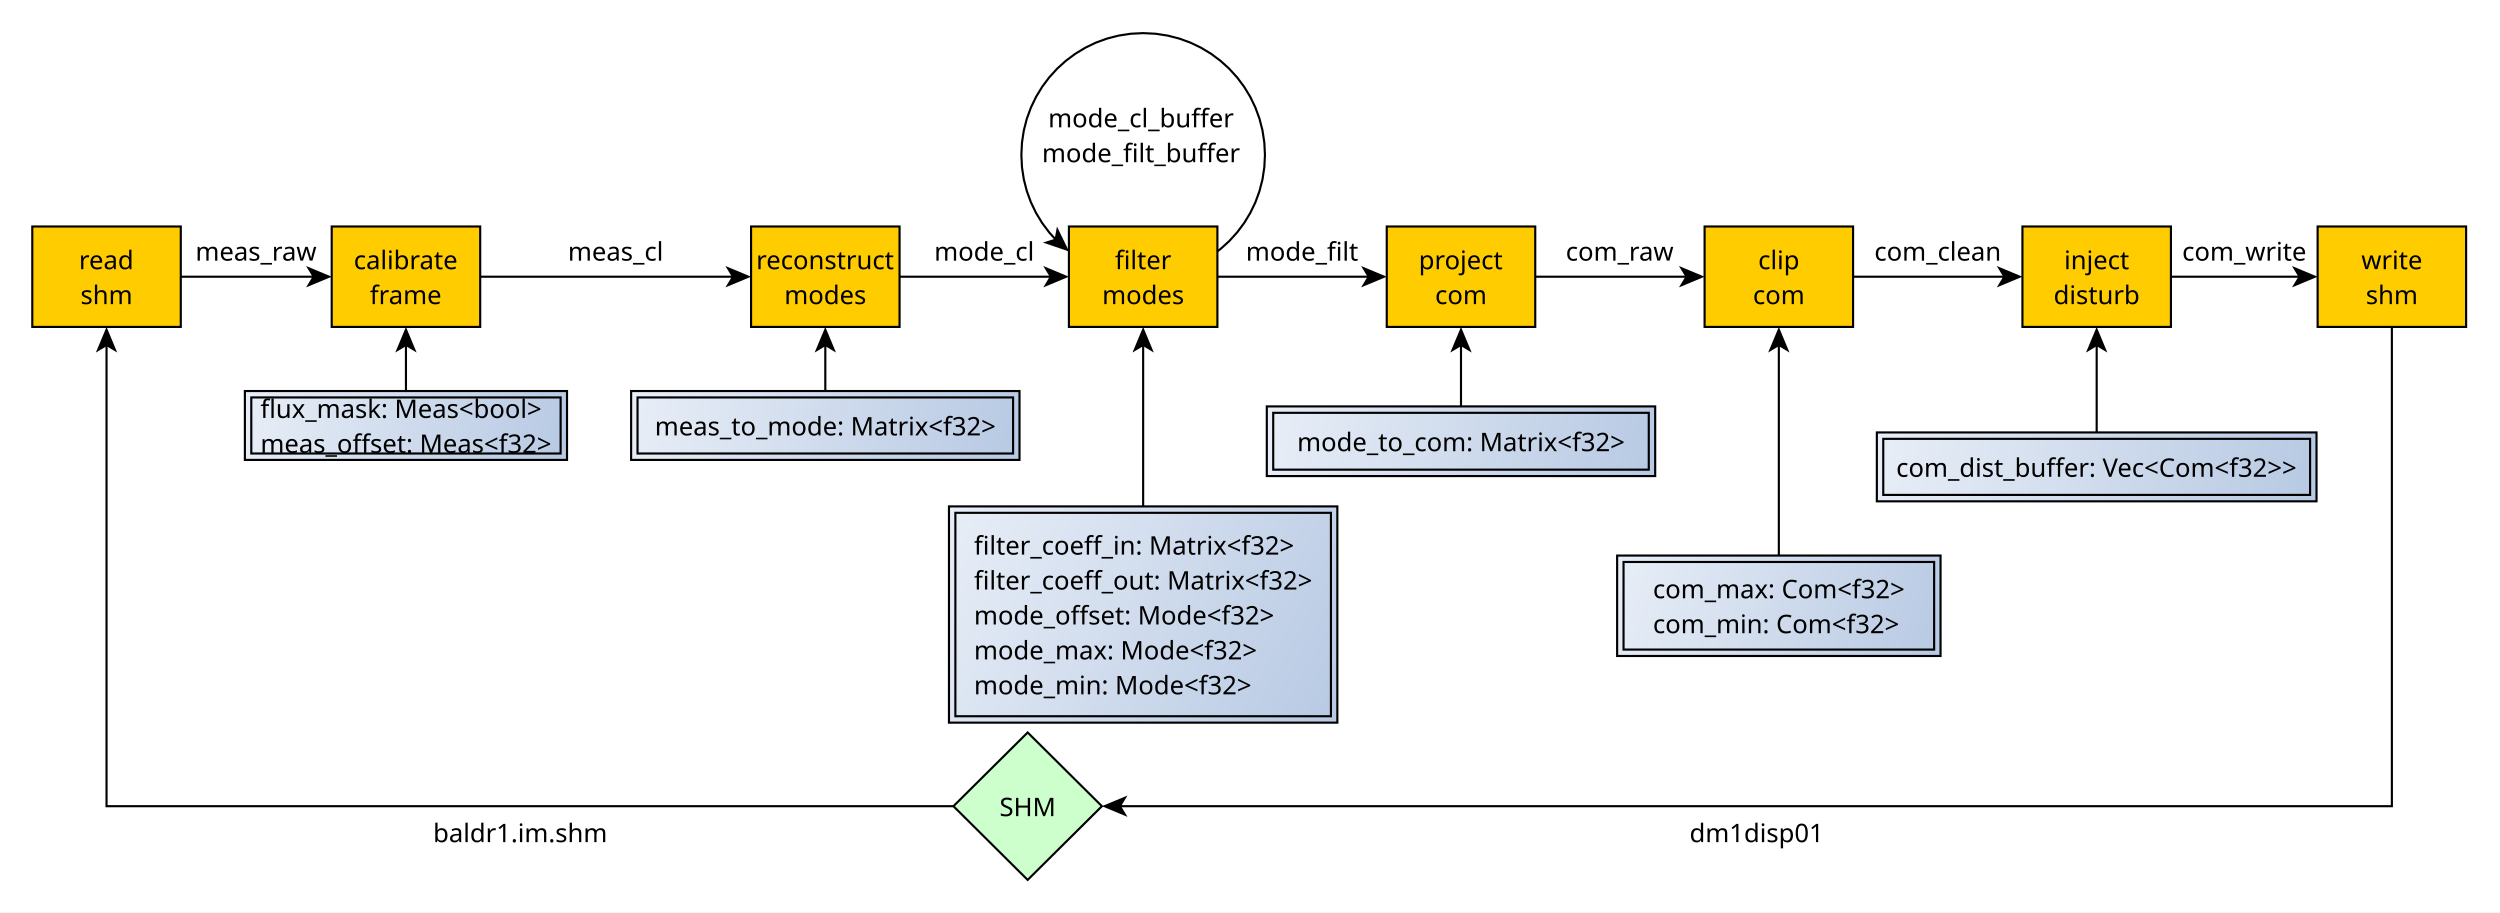
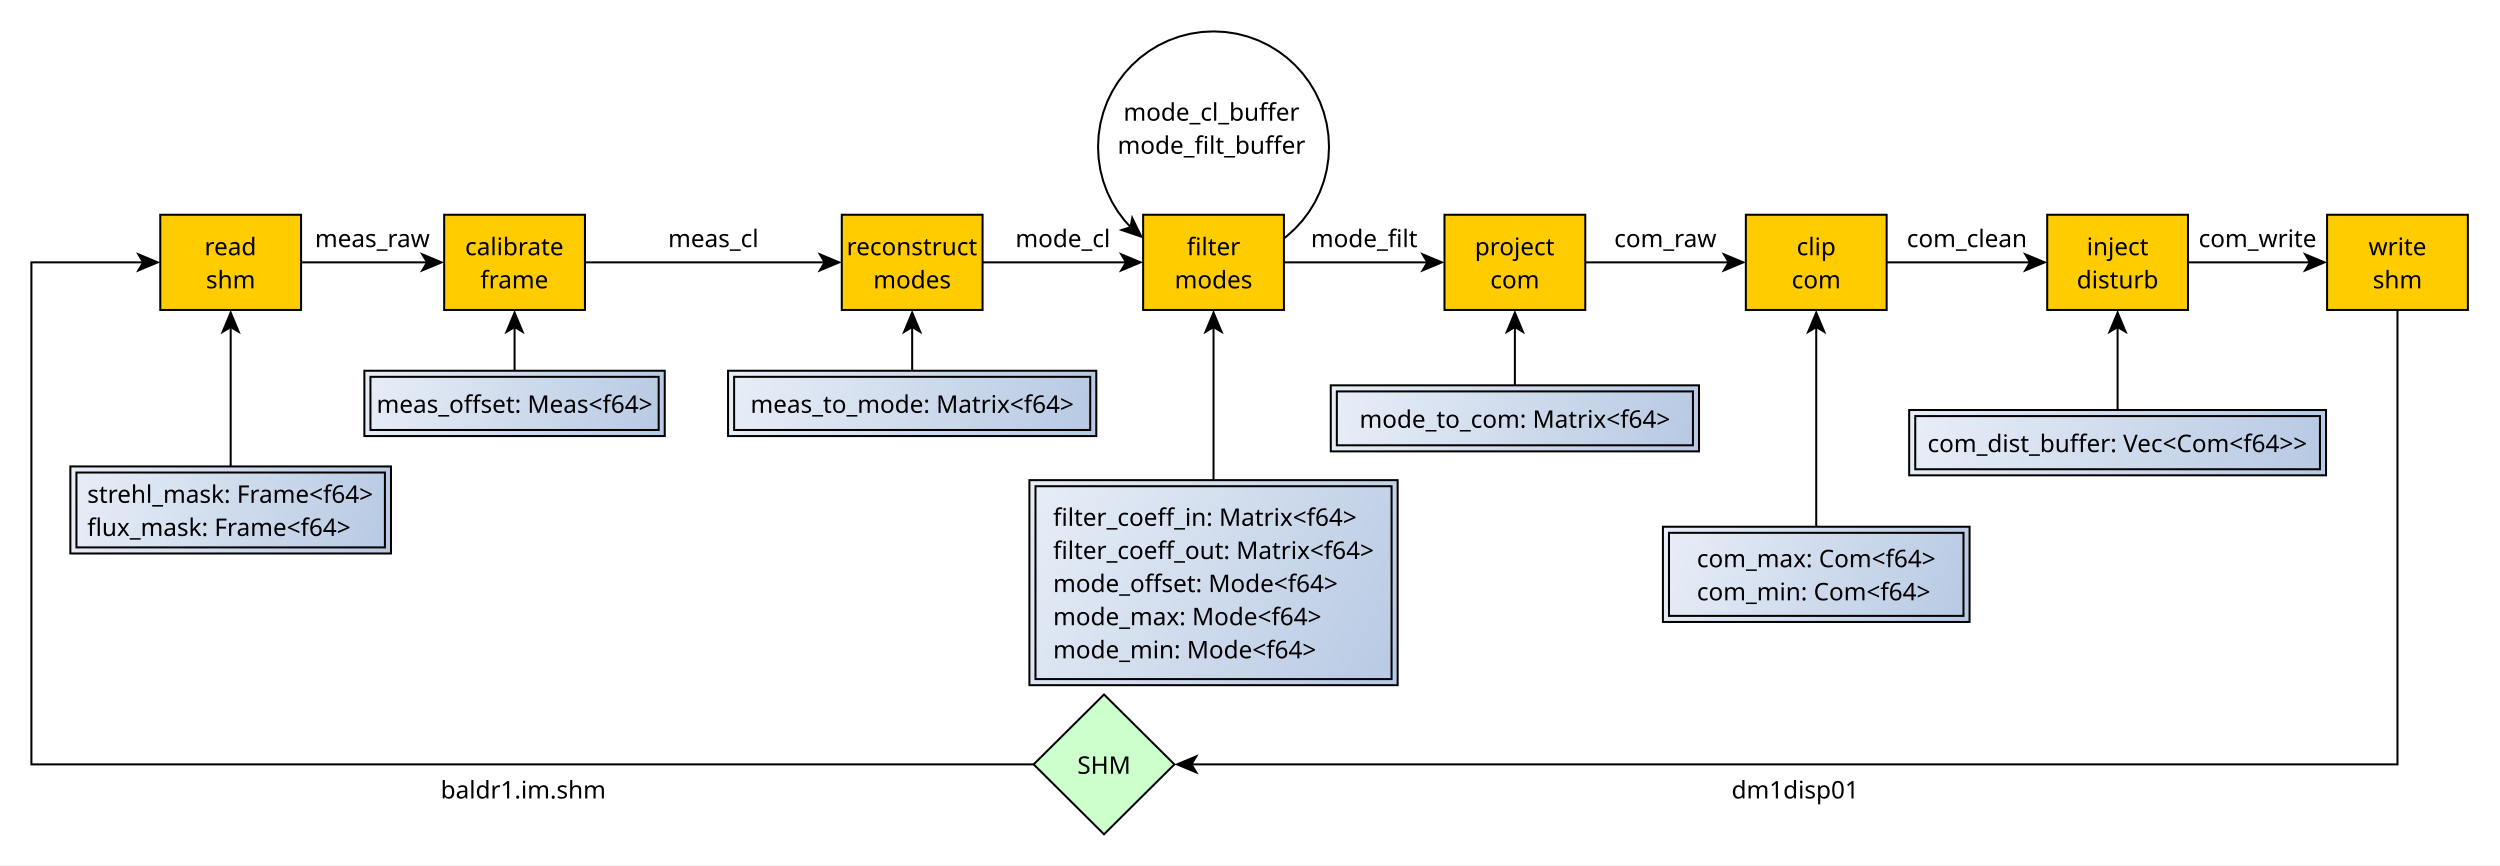
- <svg xmlns="http://www.w3.org/2000/svg" fill-opacity="1" color-rendering="auto" color-interpolation="auto" text-rendering="auto" stroke="black" stroke-linecap="square" width="1170" stroke-miterlimit="10" shape-rendering="auto" stroke-opacity="1" fill="black" stroke-dasharray="none" font-weight="normal" stroke-width="1" height="427" font-family="'Dialog'" font-style="normal" stroke-linejoin="miter" font-size="12px" stroke-dashoffset="0" image-rendering="auto">
+ <svg xmlns="http://www.w3.org/2000/svg" fill-opacity="1" color-rendering="auto" color-interpolation="auto" text-rendering="auto" stroke="black" stroke-linecap="square" width="1234" stroke-miterlimit="10" shape-rendering="auto" stroke-opacity="1" fill="black" stroke-dasharray="none" font-weight="normal" stroke-width="1" height="427" font-family="'Dialog'" font-style="normal" stroke-linejoin="miter" font-size="12px" stroke-dashoffset="0" image-rendering="auto">
  <defs id="genericDefs" />
  <g>
    <defs id="defs1">
-       <linearGradient x1="771.606" gradientUnits="userSpaceOnUse" x2="922.366" y1="447" y2="479.24" id="linearGradient1" spreadMethod="reflect">
+       <linearGradient x1="772.854" gradientUnits="userSpaceOnUse" x2="921.118" y1="447" y2="479.24" id="linearGradient1" spreadMethod="reflect">
        <stop stop-opacity="1" stop-color="rgb(232,238,247)" offset="0%" />
        <stop stop-opacity="1" stop-color="rgb(183,201,227)" offset="100%" />
      </linearGradient>
      <linearGradient x1="952.366" gradientUnits="userSpaceOnUse" x2="1134.127" y1="447" y2="479.24" id="linearGradient2" spreadMethod="reflect">
        <stop stop-opacity="1" stop-color="rgb(232,238,247)" offset="0%" />
        <stop stop-opacity="1" stop-color="rgb(183,201,227)" offset="100%" />
      </linearGradient>
      <linearGradient x1="1101.117" gradientUnits="userSpaceOnUse" x2="1282.877" y1="501" y2="602.2" id="linearGradient3" spreadMethod="reflect">
        <stop stop-opacity="1" stop-color="rgb(232,238,247)" offset="0%" />
        <stop stop-opacity="1" stop-color="rgb(183,201,227)" offset="100%" />
      </linearGradient>
      <linearGradient x1="1249.867" gradientUnits="userSpaceOnUse" x2="1431.627" y1="454.2" y2="486.8" id="linearGradient4" spreadMethod="reflect">
        <stop stop-opacity="1" stop-color="rgb(232,238,247)" offset="0%" />
        <stop stop-opacity="1" stop-color="rgb(183,201,227)" offset="100%" />
      </linearGradient>
      <linearGradient x1="1535.367" gradientUnits="userSpaceOnUse" x2="1741.127" y1="466.38" y2="498.62" id="linearGradient5" spreadMethod="reflect">
        <stop stop-opacity="1" stop-color="rgb(232,238,247)" offset="0%" />
        <stop stop-opacity="1" stop-color="rgb(183,201,227)" offset="100%" />
      </linearGradient>
      <linearGradient x1="1413.816" gradientUnits="userSpaceOnUse" x2="1565.176" y1="524" y2="571" id="linearGradient6" spreadMethod="reflect">
        <stop stop-opacity="1" stop-color="rgb(232,238,247)" offset="0%" />
        <stop stop-opacity="1" stop-color="rgb(183,201,227)" offset="100%" />
      </linearGradient>
+       <linearGradient x1="627.728" gradientUnits="userSpaceOnUse" x2="785.992" y1="494.24" y2="537.2" id="linearGradient7" spreadMethod="reflect">
+         <stop stop-opacity="1" stop-color="rgb(232,238,247)" offset="0%" />
+         <stop stop-opacity="1" stop-color="rgb(183,201,227)" offset="100%" />
+       </linearGradient>
      <clipPath clipPathUnits="userSpaceOnUse" id="clipPath1">
-         <path d="M0 0 L1170 0 L1170 427 L0 427 L0 0 Z" />
+         <path d="M0 0 L1234 0 L1234 427 L0 427 L0 0 Z" />
      </clipPath>
      <clipPath clipPathUnits="userSpaceOnUse" id="clipPath2">
-         <path d="M657 264 L1827 264 L1827 691 L657 691 L657 264 Z" />
+         <path d="M593 264 L1827 264 L1827 691 L593 691 L593 264 Z" />
      </clipPath>
    </defs>
-     <g fill="white" text-rendering="geometricPrecision" shape-rendering="geometricPrecision" transform="translate(-657,-264)" stroke="white">
-       <rect x="657" width="1170" height="427" y="264" clip-path="url(#clipPath2)" stroke="none" />
-     </g>
-     <g fill="rgb(255,204,0)" text-rendering="geometricPrecision" shape-rendering="geometricPrecision" transform="matrix(1,0,0,1,-657,-264)" stroke="rgb(255,204,0)">
+     <g fill="white" text-rendering="geometricPrecision" shape-rendering="geometricPrecision" transform="translate(-593,-264)" stroke="white">
+       <rect x="593" width="1234" height="427" y="264" clip-path="url(#clipPath2)" stroke="none" />
+     </g>
+     <g fill="rgb(255,204,0)" text-rendering="geometricPrecision" shape-rendering="geometricPrecision" transform="matrix(1,0,0,1,-593,-264)" stroke="rgb(255,204,0)">
      <rect x="812.24" width="69.493" height="47" y="370" clip-path="url(#clipPath2)" stroke="none" />
    </g>
-     <g text-rendering="geometricPrecision" stroke-miterlimit="1.45" shape-rendering="geometricPrecision" transform="matrix(1,0,0,1,-657,-264)" stroke-linecap="butt">
+     <g text-rendering="geometricPrecision" stroke-miterlimit="1.45" shape-rendering="geometricPrecision" transform="matrix(1,0,0,1,-593,-264)" stroke-linecap="butt">
      <rect fill="none" x="812.24" width="69.493" height="47" y="370" clip-path="url(#clipPath2)" />
      <text x="822.56" xml:space="preserve" y="389.984" clip-path="url(#clipPath2)" font-family="sans-serif" stroke="none">calibrate</text>
      <text x="830.084" xml:space="preserve" y="406.328" clip-path="url(#clipPath2)" font-family="sans-serif" stroke="none">frame</text>
    </g>
-     <g fill="rgb(255,204,0)" text-rendering="geometricPrecision" shape-rendering="geometricPrecision" transform="matrix(1,0,0,1,-657,-264)" stroke="rgb(255,204,0)">
+     <g fill="rgb(255,204,0)" text-rendering="geometricPrecision" shape-rendering="geometricPrecision" transform="matrix(1,0,0,1,-593,-264)" stroke="rgb(255,204,0)">
      <rect x="1008.5" width="69.493" height="47" y="370" clip-path="url(#clipPath2)" stroke="none" />
    </g>
-     <g text-rendering="geometricPrecision" stroke-miterlimit="1.45" shape-rendering="geometricPrecision" transform="matrix(1,0,0,1,-657,-264)" stroke-linecap="butt">
+     <g text-rendering="geometricPrecision" stroke-miterlimit="1.45" shape-rendering="geometricPrecision" transform="matrix(1,0,0,1,-593,-264)" stroke-linecap="butt">
      <rect fill="none" x="1008.5" width="69.493" height="47" y="370" clip-path="url(#clipPath2)" />
      <text x="1010.894" xml:space="preserve" y="389.984" clip-path="url(#clipPath2)" font-family="sans-serif" stroke="none">reconstruct</text>
      <text x="1024.058" xml:space="preserve" y="406.328" clip-path="url(#clipPath2)" font-family="sans-serif" stroke="none">modes</text>
    </g>
-     <g fill="rgb(255,204,0)" text-rendering="geometricPrecision" shape-rendering="geometricPrecision" transform="matrix(1,0,0,1,-657,-264)" stroke="rgb(255,204,0)">
+     <g fill="rgb(255,204,0)" text-rendering="geometricPrecision" shape-rendering="geometricPrecision" transform="matrix(1,0,0,1,-593,-264)" stroke="rgb(255,204,0)">
      <rect x="1157.25" width="69.493" height="47" y="370" clip-path="url(#clipPath2)" stroke="none" />
    </g>
-     <g text-rendering="geometricPrecision" stroke-miterlimit="1.45" shape-rendering="geometricPrecision" transform="matrix(1,0,0,1,-657,-264)" stroke-linecap="butt">
+     <g text-rendering="geometricPrecision" stroke-miterlimit="1.45" shape-rendering="geometricPrecision" transform="matrix(1,0,0,1,-593,-264)" stroke-linecap="butt">
      <rect fill="none" x="1157.25" width="69.493" height="47" y="370" clip-path="url(#clipPath2)" />
      <text x="1178.808" xml:space="preserve" y="389.984" clip-path="url(#clipPath2)" font-family="sans-serif" stroke="none">filter</text>
      <text x="1172.808" xml:space="preserve" y="406.328" clip-path="url(#clipPath2)" font-family="sans-serif" stroke="none">modes</text>
    </g>
-     <g fill="rgb(255,204,0)" text-rendering="geometricPrecision" shape-rendering="geometricPrecision" transform="matrix(1,0,0,1,-657,-264)" stroke="rgb(255,204,0)">
+     <g fill="rgb(255,204,0)" text-rendering="geometricPrecision" shape-rendering="geometricPrecision" transform="matrix(1,0,0,1,-593,-264)" stroke="rgb(255,204,0)">
      <rect x="1306" width="69.493" height="47" y="370" clip-path="url(#clipPath2)" stroke="none" />
    </g>
-     <g text-rendering="geometricPrecision" stroke-miterlimit="1.45" shape-rendering="geometricPrecision" transform="matrix(1,0,0,1,-657,-264)" stroke-linecap="butt">
+     <g text-rendering="geometricPrecision" stroke-miterlimit="1.45" shape-rendering="geometricPrecision" transform="matrix(1,0,0,1,-593,-264)" stroke-linecap="butt">
      <rect fill="none" x="1306" width="69.493" height="47" y="370" clip-path="url(#clipPath2)" />
      <text x="1320.97" xml:space="preserve" y="389.984" clip-path="url(#clipPath2)" font-family="sans-serif" stroke="none">project</text>
      <text x="1328.626" xml:space="preserve" y="406.328" clip-path="url(#clipPath2)" font-family="sans-serif" stroke="none">com</text>
    </g>
-     <g fill="rgb(255,204,0)" text-rendering="geometricPrecision" shape-rendering="geometricPrecision" transform="matrix(1,0,0,1,-657,-264)" stroke="rgb(255,204,0)">
+     <g fill="rgb(255,204,0)" text-rendering="geometricPrecision" shape-rendering="geometricPrecision" transform="matrix(1,0,0,1,-593,-264)" stroke="rgb(255,204,0)">
      <rect x="1603.5" width="69.493" height="47" y="370" clip-path="url(#clipPath2)" stroke="none" />
    </g>
-     <g text-rendering="geometricPrecision" stroke-miterlimit="1.45" shape-rendering="geometricPrecision" transform="matrix(1,0,0,1,-657,-264)" stroke-linecap="butt">
+     <g text-rendering="geometricPrecision" stroke-miterlimit="1.45" shape-rendering="geometricPrecision" transform="matrix(1,0,0,1,-593,-264)" stroke-linecap="butt">
      <rect fill="none" x="1603.5" width="69.493" height="47" y="370" clip-path="url(#clipPath2)" />
      <text x="1623.012" xml:space="preserve" y="389.984" clip-path="url(#clipPath2)" font-family="sans-serif" stroke="none">inject</text>
      <text x="1618.092" xml:space="preserve" y="406.328" clip-path="url(#clipPath2)" font-family="sans-serif" stroke="none">disturb</text>
    </g>
-     <g fill="rgb(204,255,204)" text-rendering="geometricPrecision" shape-rendering="geometricPrecision" transform="matrix(1,0,0,1,-657,-264)" stroke="rgb(204,255,204)">
+     <g fill="rgb(204,255,204)" text-rendering="geometricPrecision" shape-rendering="geometricPrecision" transform="matrix(1,0,0,1,-593,-264)" stroke="rgb(204,255,204)">
      <path d="M1103.2 641.3 L1137.946 606.8 L1172.693 641.3 L1137.946 675.8 Z" fill-rule="evenodd" clip-path="url(#clipPath2)" stroke="none" />
    </g>
-     <g text-rendering="geometricPrecision" stroke-miterlimit="1.45" shape-rendering="geometricPrecision" transform="matrix(1,0,0,1,-657,-264)" stroke-linecap="butt">
+     <g text-rendering="geometricPrecision" stroke-miterlimit="1.45" shape-rendering="geometricPrecision" transform="matrix(1,0,0,1,-593,-264)" stroke-linecap="butt">
      <path fill="none" d="M1103.2 641.3 L1137.946 606.8 L1172.693 641.3 L1137.946 675.8 Z" fill-rule="evenodd" clip-path="url(#clipPath2)" />
      <text x="1124.764" xml:space="preserve" y="645.956" clip-path="url(#clipPath2)" font-family="sans-serif" stroke="none">SHM</text>
    </g>
-     <g fill="url(#linearGradient1)" text-rendering="geometricPrecision" shape-rendering="geometricPrecision" transform="matrix(1,0,0,1,-657,-264)" stroke="url(#linearGradient1)">
-       <path d="M771.606 447 L922.366 447 L922.366 479.24 L771.606 479.24 Z" stroke="none" clip-path="url(#clipPath2)" />
-     </g>
-     <g text-rendering="geometricPrecision" stroke-miterlimit="1.45" shape-rendering="geometricPrecision" transform="matrix(1,0,0,1,-657,-264)" stroke-linecap="butt">
-       <path fill="none" d="M771.606 447 L922.366 447 L922.366 479.24 L771.606 479.24 Z" clip-path="url(#clipPath2)" />
-       <rect fill="none" x="774.606" width="144.76" height="26.24" y="450" clip-path="url(#clipPath2)" />
-       <text x="778.88" xml:space="preserve" y="459.604" clip-path="url(#clipPath2)" font-family="sans-serif" stroke="none">flux_mask: Meas&lt;bool&gt;</text>
-       <text x="778.88" xml:space="preserve" y="475.948" clip-path="url(#clipPath2)" font-family="sans-serif" stroke="none">meas_offset: Meas&lt;f32&gt;</text>
-     </g>
-     <g fill="url(#linearGradient2)" text-rendering="geometricPrecision" shape-rendering="geometricPrecision" transform="matrix(1,0,0,1,-657,-264)" stroke="url(#linearGradient2)">
+     <g fill="url(#linearGradient1)" text-rendering="geometricPrecision" shape-rendering="geometricPrecision" transform="matrix(1,0,0,1,-593,-264)" stroke="url(#linearGradient1)">
+       <path d="M772.854 447 L921.118 447 L921.118 479.24 L772.854 479.24 Z" stroke="none" clip-path="url(#clipPath2)" />
+     </g>
+     <g text-rendering="geometricPrecision" stroke-miterlimit="1.45" shape-rendering="geometricPrecision" transform="matrix(1,0,0,1,-593,-264)" stroke-linecap="butt">
+       <path fill="none" d="M772.854 447 L921.118 447 L921.118 479.24 L772.854 479.24 Z" clip-path="url(#clipPath2)" />
+       <rect fill="none" x="775.854" width="142.264" height="26.24" y="450" clip-path="url(#clipPath2)" />
+       <text x="778.88" xml:space="preserve" y="467.776" clip-path="url(#clipPath2)" font-family="sans-serif" stroke="none">meas_offset: Meas&lt;f64&gt;</text>
+     </g>
+     <g fill="url(#linearGradient2)" text-rendering="geometricPrecision" shape-rendering="geometricPrecision" transform="matrix(1,0,0,1,-593,-264)" stroke="url(#linearGradient2)">
      <path d="M952.366 447 L1134.127 447 L1134.127 479.24 L952.366 479.24 Z" stroke="none" clip-path="url(#clipPath2)" />
    </g>
-     <g text-rendering="geometricPrecision" stroke-miterlimit="1.45" shape-rendering="geometricPrecision" transform="matrix(1,0,0,1,-657,-264)" stroke-linecap="butt">
+     <g text-rendering="geometricPrecision" stroke-miterlimit="1.45" shape-rendering="geometricPrecision" transform="matrix(1,0,0,1,-593,-264)" stroke-linecap="butt">
      <path fill="none" d="M952.366 447 L1134.127 447 L1134.127 479.24 L952.366 479.24 Z" clip-path="url(#clipPath2)" />
      <rect fill="none" x="955.366" width="175.76" height="26.24" y="450" clip-path="url(#clipPath2)" />
-       <text x="963.44" xml:space="preserve" y="467.776" clip-path="url(#clipPath2)" font-family="sans-serif" stroke="none">meas_to_mode: Matrix&lt;f32&gt;</text>
-     </g>
-     <g fill="url(#linearGradient3)" text-rendering="geometricPrecision" shape-rendering="geometricPrecision" transform="matrix(1,0,0,1,-657,-264)" stroke="url(#linearGradient3)">
+       <text x="963.44" xml:space="preserve" y="467.776" clip-path="url(#clipPath2)" font-family="sans-serif" stroke="none">meas_to_mode: Matrix&lt;f64&gt;</text>
+     </g>
+     <g fill="url(#linearGradient3)" text-rendering="geometricPrecision" shape-rendering="geometricPrecision" transform="matrix(1,0,0,1,-593,-264)" stroke="url(#linearGradient3)">
      <path d="M1101.117 501 L1282.877 501 L1282.877 602.2 L1101.117 602.2 Z" stroke="none" clip-path="url(#clipPath2)" />
    </g>
-     <g text-rendering="geometricPrecision" stroke-miterlimit="1.45" shape-rendering="geometricPrecision" transform="matrix(1,0,0,1,-657,-264)" stroke-linecap="butt">
+     <g text-rendering="geometricPrecision" stroke-miterlimit="1.45" shape-rendering="geometricPrecision" transform="matrix(1,0,0,1,-593,-264)" stroke-linecap="butt">
      <path fill="none" d="M1101.117 501 L1282.877 501 L1282.877 602.2 L1101.117 602.2 Z" clip-path="url(#clipPath2)" />
      <rect fill="none" x="1104.116" width="175.76" height="95.2" y="504" clip-path="url(#clipPath2)" />
-       <text x="1112.82" xml:space="preserve" y="523.568" clip-path="url(#clipPath2)" font-family="sans-serif" stroke="none">filter_coeff_in: Matrix&lt;f32&gt;</text>
-       <text x="1112.82" xml:space="preserve" y="539.912" clip-path="url(#clipPath2)" font-family="sans-serif" stroke="none">filter_coeff_out: Matrix&lt;f32&gt;</text>
-       <text x="1112.82" xml:space="preserve" y="556.256" clip-path="url(#clipPath2)" font-family="sans-serif" stroke="none">mode_offset: Mode&lt;f32&gt;</text>
-       <text x="1112.82" xml:space="preserve" y="572.6" clip-path="url(#clipPath2)" font-family="sans-serif" stroke="none">mode_max: Mode&lt;f32&gt;</text>
-       <text x="1112.82" xml:space="preserve" y="588.944" clip-path="url(#clipPath2)" font-family="sans-serif" stroke="none">mode_min: Mode&lt;f32&gt;</text>
-     </g>
-     <g fill="url(#linearGradient4)" text-rendering="geometricPrecision" shape-rendering="geometricPrecision" transform="matrix(1,0,0,1,-657,-264)" stroke="url(#linearGradient4)">
+       <text x="1112.82" xml:space="preserve" y="523.568" clip-path="url(#clipPath2)" font-family="sans-serif" stroke="none">filter_coeff_in: Matrix&lt;f64&gt;</text>
+       <text x="1112.82" xml:space="preserve" y="539.912" clip-path="url(#clipPath2)" font-family="sans-serif" stroke="none">filter_coeff_out: Matrix&lt;f64&gt;</text>
+       <text x="1112.82" xml:space="preserve" y="556.256" clip-path="url(#clipPath2)" font-family="sans-serif" stroke="none">mode_offset: Mode&lt;f64&gt;</text>
+       <text x="1112.82" xml:space="preserve" y="572.6" clip-path="url(#clipPath2)" font-family="sans-serif" stroke="none">mode_max: Mode&lt;f64&gt;</text>
+       <text x="1112.82" xml:space="preserve" y="588.944" clip-path="url(#clipPath2)" font-family="sans-serif" stroke="none">mode_min: Mode&lt;f64&gt;</text>
+     </g>
+     <g fill="url(#linearGradient4)" text-rendering="geometricPrecision" shape-rendering="geometricPrecision" transform="matrix(1,0,0,1,-593,-264)" stroke="url(#linearGradient4)">
      <path d="M1249.867 454.2 L1431.627 454.2 L1431.627 486.8 L1249.867 486.8 Z" stroke="none" clip-path="url(#clipPath2)" />
    </g>
-     <g text-rendering="geometricPrecision" stroke-miterlimit="1.45" shape-rendering="geometricPrecision" transform="matrix(1,0,0,1,-657,-264)" stroke-linecap="butt">
+     <g text-rendering="geometricPrecision" stroke-miterlimit="1.45" shape-rendering="geometricPrecision" transform="matrix(1,0,0,1,-593,-264)" stroke-linecap="butt">
      <path fill="none" d="M1249.867 454.2 L1431.627 454.2 L1431.627 486.8 L1249.867 486.8 Z" clip-path="url(#clipPath2)" />
      <rect fill="none" x="1252.866" width="175.76" height="26.6" y="457.2" clip-path="url(#clipPath2)" />
-       <text x="1264.054" xml:space="preserve" y="475.156" clip-path="url(#clipPath2)" font-family="sans-serif" stroke="none">mode_to_com: Matrix&lt;f32&gt;</text>
-     </g>
-     <g fill="url(#linearGradient5)" text-rendering="geometricPrecision" shape-rendering="geometricPrecision" transform="matrix(1,0,0,1,-657,-264)" stroke="url(#linearGradient5)">
+       <text x="1264.054" xml:space="preserve" y="475.156" clip-path="url(#clipPath2)" font-family="sans-serif" stroke="none">mode_to_com: Matrix&lt;f64&gt;</text>
+     </g>
+     <g fill="url(#linearGradient5)" text-rendering="geometricPrecision" shape-rendering="geometricPrecision" transform="matrix(1,0,0,1,-593,-264)" stroke="url(#linearGradient5)">
      <path d="M1535.367 466.38 L1741.127 466.38 L1741.127 498.62 L1535.367 498.62 Z" stroke="none" clip-path="url(#clipPath2)" />
    </g>
-     <g text-rendering="geometricPrecision" stroke-miterlimit="1.45" shape-rendering="geometricPrecision" transform="matrix(1,0,0,1,-657,-264)" stroke-linecap="butt">
+     <g text-rendering="geometricPrecision" stroke-miterlimit="1.45" shape-rendering="geometricPrecision" transform="matrix(1,0,0,1,-593,-264)" stroke-linecap="butt">
      <path fill="none" d="M1535.367 466.38 L1741.127 466.38 L1741.127 498.62 L1535.367 498.62 Z" clip-path="url(#clipPath2)" />
      <rect fill="none" x="1538.366" width="199.76" height="26.24" y="469.38" clip-path="url(#clipPath2)" />
-       <text x="1544.412" xml:space="preserve" y="487.156" clip-path="url(#clipPath2)" font-family="sans-serif" stroke="none">com_dist_buffer: Vec&lt;Com&lt;f32&gt;&gt;</text>
-     </g>
-     <g fill="rgb(255,204,0)" text-rendering="geometricPrecision" shape-rendering="geometricPrecision" transform="matrix(1,0,0,1,-657,-264)" stroke="rgb(255,204,0)">
+       <text x="1544.412" xml:space="preserve" y="487.156" clip-path="url(#clipPath2)" font-family="sans-serif" stroke="none">com_dist_buffer: Vec&lt;Com&lt;f64&gt;&gt;</text>
+     </g>
+     <g fill="rgb(255,204,0)" text-rendering="geometricPrecision" shape-rendering="geometricPrecision" transform="matrix(1,0,0,1,-593,-264)" stroke="rgb(255,204,0)">
      <rect x="672.114" width="69.493" height="47" y="370" clip-path="url(#clipPath2)" stroke="none" />
    </g>
-     <g text-rendering="geometricPrecision" stroke-miterlimit="1.45" shape-rendering="geometricPrecision" transform="matrix(1,0,0,1,-657,-264)" stroke-linecap="butt">
+     <g text-rendering="geometricPrecision" stroke-miterlimit="1.45" shape-rendering="geometricPrecision" transform="matrix(1,0,0,1,-593,-264)" stroke-linecap="butt">
      <rect fill="none" x="672.114" width="69.493" height="47" y="370" clip-path="url(#clipPath2)" />
      <text x="693.942" xml:space="preserve" y="389.984" clip-path="url(#clipPath2)" font-family="sans-serif" stroke="none">read</text>
      <text x="694.668" xml:space="preserve" y="406.328" clip-path="url(#clipPath2)" font-family="sans-serif" stroke="none">shm</text>
    </g>
-     <g fill="rgb(255,204,0)" text-rendering="geometricPrecision" shape-rendering="geometricPrecision" transform="matrix(1,0,0,1,-657,-264)" stroke="rgb(255,204,0)">
+     <g fill="rgb(255,204,0)" text-rendering="geometricPrecision" shape-rendering="geometricPrecision" transform="matrix(1,0,0,1,-593,-264)" stroke="rgb(255,204,0)">
      <rect x="1741.649" width="69.493" height="47" y="370" clip-path="url(#clipPath2)" stroke="none" />
    </g>
-     <g text-rendering="geometricPrecision" stroke-miterlimit="1.45" shape-rendering="geometricPrecision" transform="matrix(1,0,0,1,-657,-264)" stroke-linecap="butt">
+     <g text-rendering="geometricPrecision" stroke-miterlimit="1.45" shape-rendering="geometricPrecision" transform="matrix(1,0,0,1,-593,-264)" stroke-linecap="butt">
      <rect fill="none" x="1741.649" width="69.493" height="47" y="370" clip-path="url(#clipPath2)" />
      <text x="1762.104" xml:space="preserve" y="389.984" clip-path="url(#clipPath2)" font-family="sans-serif" stroke="none">write</text>
      <text x="1764.204" xml:space="preserve" y="406.328" clip-path="url(#clipPath2)" font-family="sans-serif" stroke="none">shm</text>
    </g>
-     <g fill="rgb(255,204,0)" text-rendering="geometricPrecision" shape-rendering="geometricPrecision" transform="matrix(1,0,0,1,-657,-264)" stroke="rgb(255,204,0)">
+     <g fill="rgb(255,204,0)" text-rendering="geometricPrecision" shape-rendering="geometricPrecision" transform="matrix(1,0,0,1,-593,-264)" stroke="rgb(255,204,0)">
      <rect x="1454.75" width="69.493" height="47" y="370" clip-path="url(#clipPath2)" stroke="none" />
    </g>
-     <g text-rendering="geometricPrecision" stroke-miterlimit="1.45" shape-rendering="geometricPrecision" transform="matrix(1,0,0,1,-657,-264)" stroke-linecap="butt">
+     <g text-rendering="geometricPrecision" stroke-miterlimit="1.45" shape-rendering="geometricPrecision" transform="matrix(1,0,0,1,-593,-264)" stroke-linecap="butt">
      <rect fill="none" x="1454.75" width="69.493" height="47" y="370" clip-path="url(#clipPath2)" />
      <text x="1479.83" xml:space="preserve" y="389.984" clip-path="url(#clipPath2)" font-family="sans-serif" stroke="none">clip</text>
      <text x="1477.376" xml:space="preserve" y="406.328" clip-path="url(#clipPath2)" font-family="sans-serif" stroke="none">com</text>
    </g>
-     <g fill="url(#linearGradient6)" text-rendering="geometricPrecision" shape-rendering="geometricPrecision" transform="matrix(1,0,0,1,-657,-264)" stroke="url(#linearGradient6)">
+     <g fill="url(#linearGradient6)" text-rendering="geometricPrecision" shape-rendering="geometricPrecision" transform="matrix(1,0,0,1,-593,-264)" stroke="url(#linearGradient6)">
      <path d="M1413.816 524 L1565.176 524 L1565.176 571 L1413.816 571 Z" stroke="none" clip-path="url(#clipPath2)" />
    </g>
-     <g text-rendering="geometricPrecision" stroke-miterlimit="1.45" shape-rendering="geometricPrecision" transform="matrix(1,0,0,1,-657,-264)" stroke-linecap="butt">
+     <g text-rendering="geometricPrecision" stroke-miterlimit="1.45" shape-rendering="geometricPrecision" transform="matrix(1,0,0,1,-593,-264)" stroke-linecap="butt">
      <path fill="none" d="M1413.816 524 L1565.176 524 L1565.176 571 L1413.816 571 Z" clip-path="url(#clipPath2)" />
      <rect fill="none" x="1416.816" width="145.36" height="41" y="527" clip-path="url(#clipPath2)" />
-       <text x="1430.57" xml:space="preserve" y="543.984" clip-path="url(#clipPath2)" font-family="sans-serif" stroke="none">com_max: Com&lt;f32&gt;</text>
-       <text x="1430.57" xml:space="preserve" y="560.328" clip-path="url(#clipPath2)" font-family="sans-serif" stroke="none">com_min: Com&lt;f32&gt;</text>
-     </g>
-     <g text-rendering="geometricPrecision" stroke-miterlimit="1.45" shape-rendering="geometricPrecision" transform="matrix(1,0,0,1,-657,-264)" stroke-linecap="butt">
+       <text x="1430.57" xml:space="preserve" y="543.984" clip-path="url(#clipPath2)" font-family="sans-serif" stroke="none">com_max: Com&lt;f64&gt;</text>
+       <text x="1430.57" xml:space="preserve" y="560.328" clip-path="url(#clipPath2)" font-family="sans-serif" stroke="none">com_min: Com&lt;f64&gt;</text>
+     </g>
+     <g fill="url(#linearGradient7)" text-rendering="geometricPrecision" shape-rendering="geometricPrecision" transform="matrix(1,0,0,1,-593,-264)" stroke="url(#linearGradient7)">
+       <path d="M627.728 494.24 L785.992 494.24 L785.992 537.2 L627.728 537.2 Z" stroke="none" clip-path="url(#clipPath2)" />
+     </g>
+     <g text-rendering="geometricPrecision" stroke-miterlimit="1.45" shape-rendering="geometricPrecision" transform="matrix(1,0,0,1,-593,-264)" stroke-linecap="butt">
+       <path fill="none" d="M627.728 494.24 L785.992 494.24 L785.992 537.2 L627.728 537.2 Z" clip-path="url(#clipPath2)" />
+       <rect fill="none" x="630.728" width="152.264" height="36.96" y="497.24" clip-path="url(#clipPath2)" />
+       <text x="636.072" xml:space="preserve" y="512.204" clip-path="url(#clipPath2)" font-family="sans-serif" stroke="none">strehl_mask: Frame&lt;f64&gt;</text>
+       <text x="636.072" xml:space="preserve" y="528.548" clip-path="url(#clipPath2)" font-family="sans-serif" stroke="none">flux_mask: Frame&lt;f64&gt;</text>
+     </g>
+     <g text-rendering="geometricPrecision" stroke-miterlimit="1.45" shape-rendering="geometricPrecision" transform="matrix(1,0,0,1,-593,-264)" stroke-linecap="butt">
      <path fill="none" d="M881.733 393.5 L1000.5 393.5" clip-path="url(#clipPath2)" />
      <path d="M1008.5 393.5 L996.5 388.5 L999.5 393.5 L996.5 398.5 Z" clip-path="url(#clipPath2)" stroke="none" />
      <text x="922.79" xml:space="preserve" y="385.984" clip-path="url(#clipPath2)" font-family="sans-serif" stroke="none">meas_cl</text>
      <path fill="none" d="M1077.993 393.5 L1149.25 393.5" clip-path="url(#clipPath2)" />
      <path d="M1157.25 393.5 L1145.25 388.5 L1148.25 393.5 L1145.25 398.5 Z" clip-path="url(#clipPath2)" stroke="none" />
      <text x="1094.215" xml:space="preserve" y="385.984" clip-path="url(#clipPath2)" font-family="sans-serif" stroke="none">mode_cl</text>
      <path fill="none" d="M1226.711 381.638 L1228.254 380.484 L1232.302 376.805 L1235.98 372.757 L1239.262 368.369 L1242.117 363.67 L1244.517 358.687 L1246.434 353.45 L1247.838 347.988 L1248.702 342.328 L1248.996 336.5 L1248.702 330.672 L1247.838 325.012 L1246.434 319.55 L1244.517 314.313 L1242.117 309.33 L1239.262 304.631 L1235.98 300.243 L1232.302 296.195 L1228.254 292.516 L1223.866 289.235 L1219.166 286.38 L1214.184 283.979 L1208.947 282.063 L1203.484 280.658 L1197.824 279.794 L1191.996 279.5 L1186.169 279.794 L1180.509 280.658 L1175.046 282.063 L1169.81 283.979 L1164.827 286.38 L1160.127 289.235 L1155.739 292.516 L1151.691 296.195 L1148.013 300.243 L1144.731 304.631 L1141.876 309.33 L1139.476 314.313 L1137.559 319.55 L1136.155 325.012 L1135.291 330.672 L1134.996 336.5 L1135.291 342.328 L1136.155 347.988 L1137.559 353.45 L1139.476 358.687 L1141.876 363.67 L1144.731 368.369 L1148.013 372.757 L1151.278 376.35 L1151.354 376.416" clip-path="url(#clipPath2)" />
      <path d="M1157.357 381.704 L1151.657 370.02 L1150.603 375.755 L1145.047 377.524 Z" clip-path="url(#clipPath2)" stroke="none" />
      <text x="1147.538" xml:space="preserve" y="323.577" clip-path="url(#clipPath2)" font-family="sans-serif" stroke="none">mode_cl_buffer</text>
      <text x="1144.64" xml:space="preserve" y="339.921" clip-path="url(#clipPath2)" font-family="sans-serif" stroke="none">mode_filt_buffer</text>
      <path fill="none" d="M1226.743 393.5 L1298 393.5" clip-path="url(#clipPath2)" />
      <path d="M1306 393.5 L1294 388.5 L1297 393.5 L1294 398.5 Z" clip-path="url(#clipPath2)" stroke="none" />
      <text x="1240.067" xml:space="preserve" y="385.984" clip-path="url(#clipPath2)" font-family="sans-serif" stroke="none">mode_filt</text>
      <path fill="none" d="M846.986 446.973 L846.986 425" clip-path="url(#clipPath2)" />
      <path d="M846.986 417 L841.986 429 L846.986 426 L851.986 429 Z" clip-path="url(#clipPath2)" stroke="none" />
      <path fill="none" d="M1043.246 446.973 L1043.246 425" clip-path="url(#clipPath2)" />
      <path d="M1043.246 417 L1038.246 429 L1043.246 426 L1048.246 429 Z" clip-path="url(#clipPath2)" stroke="none" />
      <path fill="none" d="M1191.996 500.997 L1191.996 425" clip-path="url(#clipPath2)" />
      <path d="M1191.996 417 L1186.996 429 L1191.996 426 L1196.996 429 Z" clip-path="url(#clipPath2)" stroke="none" />
      <path fill="none" d="M1340.746 454.22 L1340.746 425" clip-path="url(#clipPath2)" />
      <path d="M1340.746 417 L1335.746 429 L1340.746 426 L1345.746 429 Z" clip-path="url(#clipPath2)" stroke="none" />
      <path fill="none" d="M1638.246 466.377 L1638.246 425" clip-path="url(#clipPath2)" />
      <path d="M1638.246 417 L1633.246 429 L1638.246 426 L1643.246 429 Z" clip-path="url(#clipPath2)" stroke="none" />
-       <path fill="none" d="M1103.189 641.3 L706.86 641.3 L706.86 425" clip-path="url(#clipPath2)" />
-       <path d="M706.86 417 L701.86 429 L706.86 426 L711.86 429 Z" clip-path="url(#clipPath2)" stroke="none" />
-       <text x="859.697" xml:space="preserve" y="658.128" clip-path="url(#clipPath2)" font-family="sans-serif" stroke="none">baldr1.im.shm</text>
+       <path fill="none" d="M1103.208 641.3 L608.5 641.3 L608.5 393.5 L664.114 393.5" clip-path="url(#clipPath2)" />
+       <path d="M672.114 393.5 L660.114 388.5 L663.114 393.5 L660.114 398.5 Z" clip-path="url(#clipPath2)" stroke="none" />
+       <text x="810.517" xml:space="preserve" y="658.128" clip-path="url(#clipPath2)" font-family="sans-serif" stroke="none">baldr1.im.shm</text>
      <path fill="none" d="M741.606 393.5 L804.24 393.5" clip-path="url(#clipPath2)" />
      <path d="M812.24 393.5 L800.24 388.5 L803.24 393.5 L800.24 398.5 Z" clip-path="url(#clipPath2)" stroke="none" />
      <text x="748.465" xml:space="preserve" y="385.984" clip-path="url(#clipPath2)" font-family="sans-serif" stroke="none">meas_raw</text>
      <path fill="none" d="M1672.993 393.5 L1733.649 393.5" clip-path="url(#clipPath2)" />
      <path d="M1741.649 393.5 L1729.649 388.5 L1732.649 393.5 L1729.649 398.5 Z" clip-path="url(#clipPath2)" stroke="none" />
      <text x="1678.245" xml:space="preserve" y="385.984" clip-path="url(#clipPath2)" font-family="sans-serif" stroke="none">com_write</text>
      <path fill="none" d="M1776.396 417 L1776.396 641.3 L1180.667 641.3" clip-path="url(#clipPath2)" />
      <path d="M1172.667 641.3 L1184.667 646.3 L1181.667 641.3 L1184.667 636.3 Z" clip-path="url(#clipPath2)" stroke="none" />
      <text x="1447.709" xml:space="preserve" y="658.128" clip-path="url(#clipPath2)" font-family="sans-serif" stroke="none">dm1disp01</text>
      <path fill="none" d="M1375.493 393.5 L1446.75 393.5" clip-path="url(#clipPath2)" />
      <path d="M1454.75 393.5 L1442.75 388.5 L1445.75 393.5 L1442.75 398.5 Z" clip-path="url(#clipPath2)" stroke="none" />
      <text x="1389.777" xml:space="preserve" y="385.984" clip-path="url(#clipPath2)" font-family="sans-serif" stroke="none">com_raw</text>
      <path fill="none" d="M1524.243 393.5 L1595.5 393.5" clip-path="url(#clipPath2)" />
      <path d="M1603.5 393.5 L1591.5 388.5 L1594.5 393.5 L1591.5 398.5 Z" clip-path="url(#clipPath2)" stroke="none" />
      <text x="1534.201" xml:space="preserve" y="385.984" clip-path="url(#clipPath2)" font-family="sans-serif" stroke="none">com_clean</text>
      <path fill="none" d="M1489.496 524.001 L1489.496 425" clip-path="url(#clipPath2)" />
      <path d="M1489.496 417 L1484.496 429 L1489.496 426 L1494.496 429 Z" clip-path="url(#clipPath2)" stroke="none" />
+       <path fill="none" d="M706.86 494.266 L706.86 425" clip-path="url(#clipPath2)" />
+       <path d="M706.86 417 L701.86 429 L706.86 426 L711.86 429 Z" clip-path="url(#clipPath2)" stroke="none" />
    </g>
  </g>
</svg>
